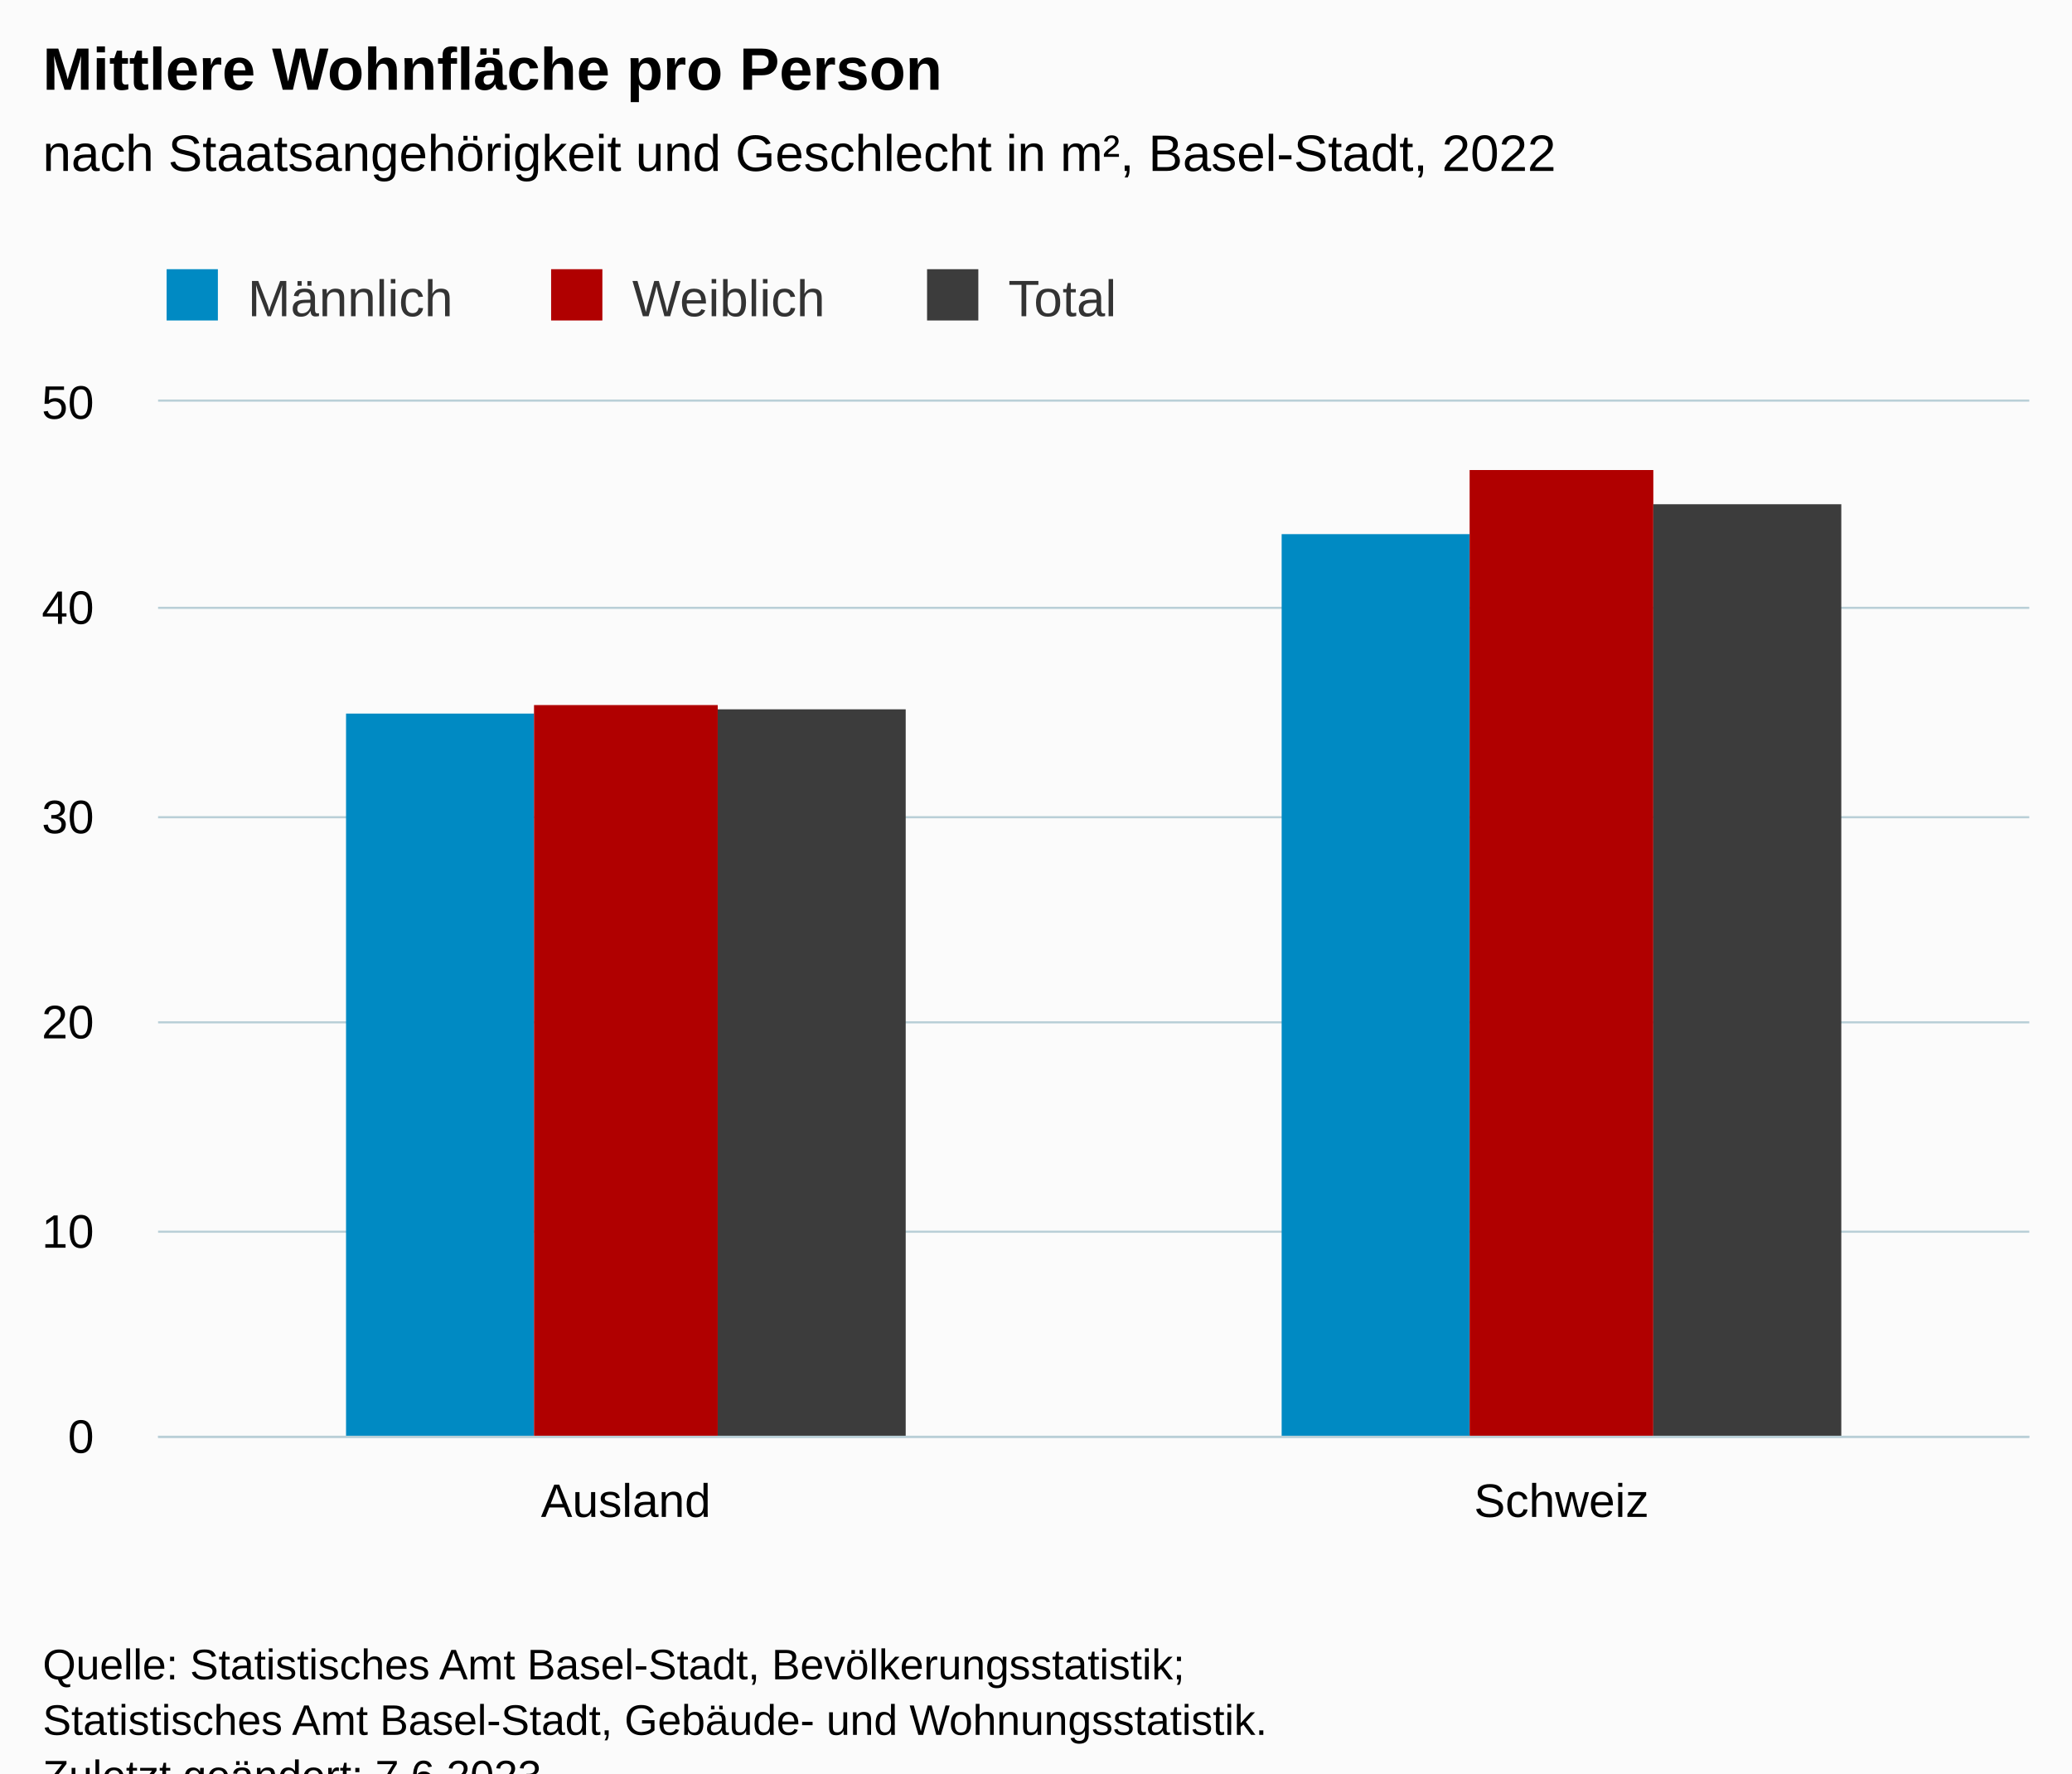
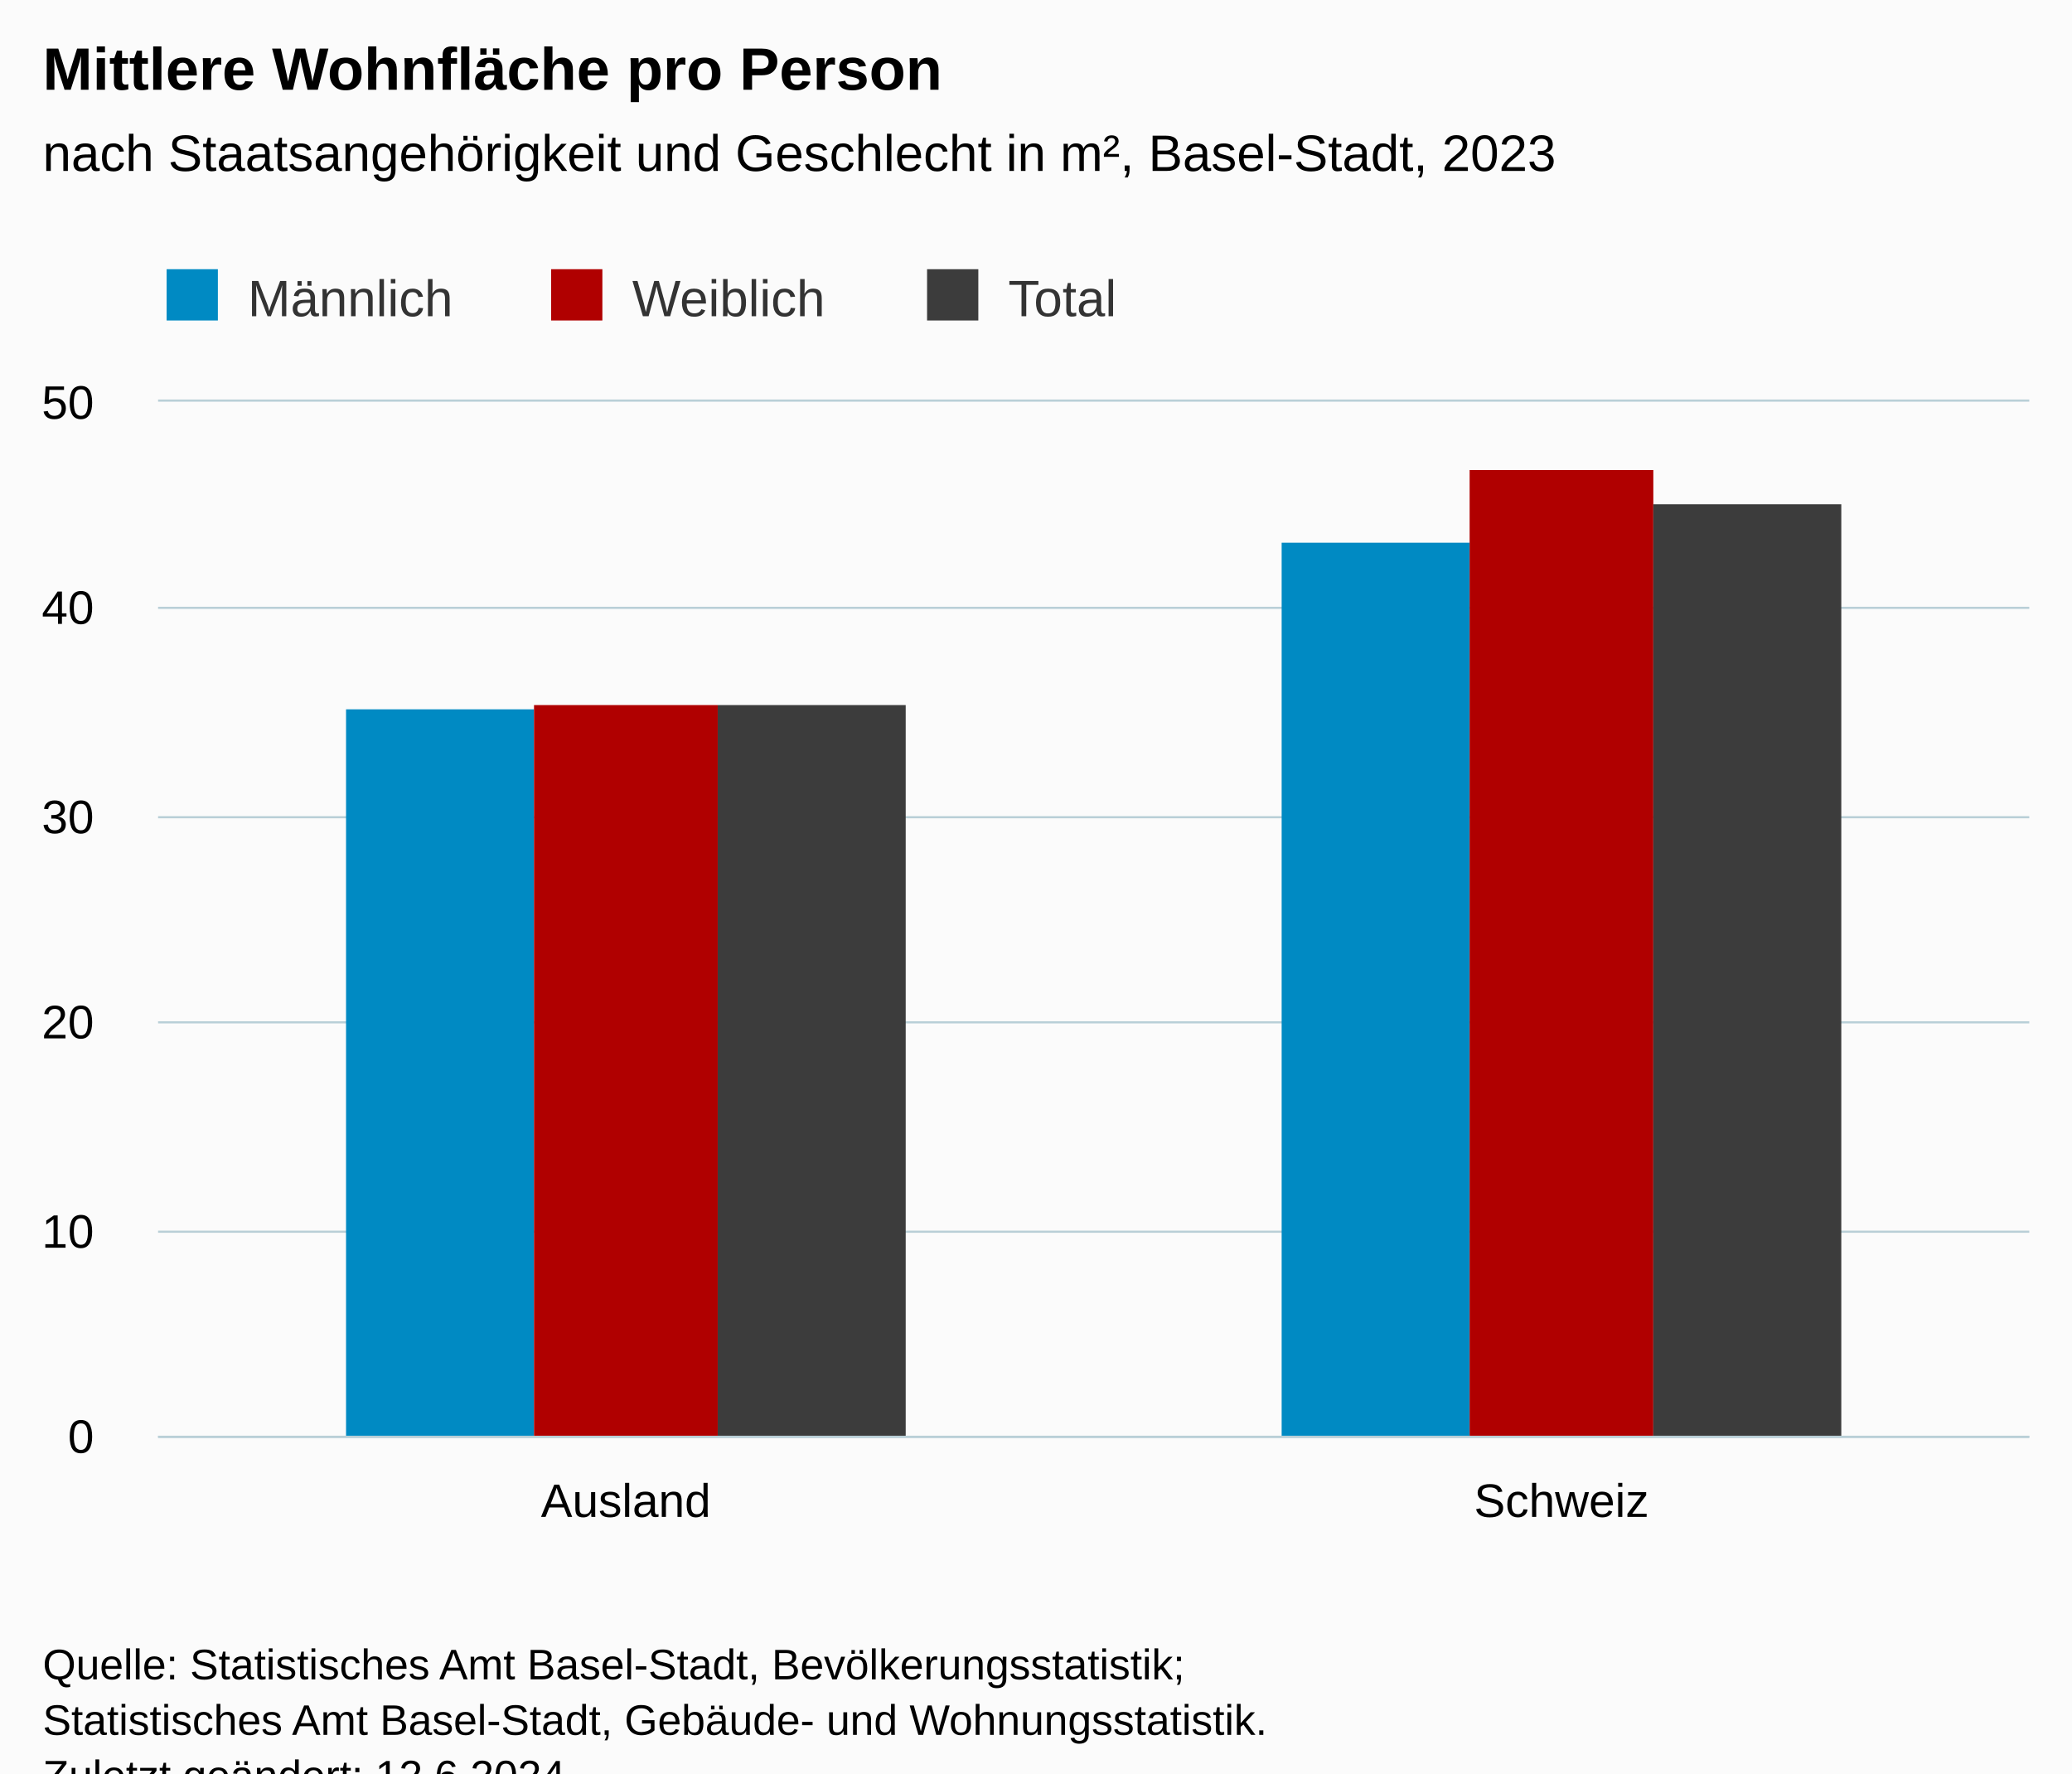
<svg xmlns="http://www.w3.org/2000/svg" version="1.1" class="highcharts-root" style="font-family:Arial;font-size:12px;" viewBox="0 0 485 415">
  <defs>
-     <clipPath id="highcharts-cb3sc6p-13-">
+     <clipPath id="highcharts-sd37orm-13-">
      <rect x="0" y="0" width="438" height="242" fill="none" />
    </clipPath>
-     <clipPath id="highcharts-cb3sc6p-16-">
+     <clipPath id="highcharts-sd37orm-16-">
      <rect x="0" y="0" width="438" height="242" fill="none" />
    </clipPath>
-     <clipPath id="highcharts-cb3sc6p-21-">
+     <clipPath id="highcharts-sd37orm-21-">
      <rect x="37" y="94" width="438" height="242" fill="none" />
    </clipPath>
  </defs>
  <rect fill="#fbfbfb" class="highcharts-background" x="0" y="0" width="485" height="428" rx="0" ry="0" />
  <rect fill="none" class="highcharts-plot-background" x="37" y="94" width="438" height="242" />
  <g class="highcharts-pane-group" data-z-index="0" />
  <g class="highcharts-grid highcharts-xaxis-grid" data-z-index="1">
    <path fill="none" data-z-index="1" class="highcharts-grid-line" d="M 255.5 94 L 255.5 336" opacity="1" />
    <path fill="none" data-z-index="1" class="highcharts-grid-line" d="M 474.5 94 L 474.5 336" opacity="1" />
    <path fill="none" data-z-index="1" class="highcharts-grid-line" d="M 36.5 94 L 36.5 336" opacity="1" />
  </g>
  <g class="highcharts-grid highcharts-yaxis-grid" data-z-index="1">
    <path fill="none" stroke="#B9CFD7" stroke-width="0.5" data-z-index="1" class="highcharts-grid-line" d="M 37 336.25 L 475 336.25" opacity="1" />
    <path fill="none" stroke="#B9CFD7" stroke-width="0.5" data-z-index="1" class="highcharts-grid-line" d="M 37 288.25 L 475 288.25" opacity="1" />
    <path fill="none" stroke="#B9CFD7" stroke-width="0.5" data-z-index="1" class="highcharts-grid-line" d="M 37 239.25 L 475 239.25" opacity="1" />
    <path fill="none" stroke="#B9CFD7" stroke-width="0.5" data-z-index="1" class="highcharts-grid-line" d="M 37 191.25 L 475 191.25" opacity="1" />
    <path fill="none" stroke="#B9CFD7" stroke-width="0.5" data-z-index="1" class="highcharts-grid-line" d="M 37 142.25 L 475 142.25" opacity="1" />
    <path fill="none" stroke="#B9CFD7" stroke-width="0.5" data-z-index="1" class="highcharts-grid-line" d="M 37 93.75 L 475 93.75" opacity="1" />
  </g>
  <rect fill="none" class="highcharts-plot-border" data-z-index="1" x="37" y="94" width="438" height="242" />
  <g class="highcharts-axis highcharts-xaxis" data-z-index="2">
    <path fill="none" class="highcharts-axis-line" stroke="#B9CFD7" stroke-width="0.5" data-z-index="7" d="M 37 336.25 L 475 336.25" />
  </g>
  <g class="highcharts-axis highcharts-yaxis" data-z-index="2">
    <path fill="none" class="highcharts-axis-line" data-z-index="7" d="M 37 94 L 37 336" />
  </g>
  <g class="highcharts-series-group" data-z-index="3">
-     <g class="highcharts-series highcharts-series-0 highcharts-column-series" data-z-index="0.1" opacity="1" transform="translate(37,94) scale(1 1)" clip-path="url(#highcharts-cb3sc6p-16-)">
-       <rect x="44" y="73" width="44" height="170" fill="#008AC3" opacity="1" class="highcharts-point" />
-       <rect x="263" y="31" width="44" height="212" fill="#008AC3" opacity="1" class="highcharts-point" />
+     <g class="highcharts-series highcharts-series-0 highcharts-column-series" data-z-index="0.1" opacity="1" transform="translate(37,94) scale(1 1)" clip-path="url(#highcharts-sd37orm-16-)">
+       <rect x="44" y="72" width="44" height="171" fill="#008AC3" opacity="1" class="highcharts-point" />
+       <rect x="263" y="33" width="44" height="210" fill="#008AC3" opacity="1" class="highcharts-point" />
    </g>
    <g class="highcharts-markers highcharts-series-0 highcharts-column-series" data-z-index="0.1" opacity="1" transform="translate(37,94) scale(1 1)" clip-path="none" />
-     <g class="highcharts-series highcharts-series-1 highcharts-column-series" data-z-index="0.1" opacity="1" transform="translate(37,94) scale(1 1)" clip-path="url(#highcharts-cb3sc6p-16-)">
+     <g class="highcharts-series highcharts-series-1 highcharts-column-series" data-z-index="0.1" opacity="1" transform="translate(37,94) scale(1 1)" clip-path="url(#highcharts-sd37orm-16-)">
      <rect x="88" y="71" width="43" height="172" fill="#B00000" opacity="1" class="highcharts-point" />
      <rect x="307" y="16" width="43" height="227" fill="#B00000" opacity="1" class="highcharts-point" />
    </g>
    <g class="highcharts-markers highcharts-series-1 highcharts-column-series" data-z-index="0.1" opacity="1" transform="translate(37,94) scale(1 1)" clip-path="none" />
-     <g class="highcharts-series highcharts-series-2 highcharts-column-series" data-z-index="0.1" opacity="1" transform="translate(37,94) scale(1 1)" clip-path="url(#highcharts-cb3sc6p-16-)">
-       <rect x="131" y="72" width="44" height="171" fill="#3C3C3C" opacity="1" class="highcharts-point" />
+     <g class="highcharts-series highcharts-series-2 highcharts-column-series" data-z-index="0.1" opacity="1" transform="translate(37,94) scale(1 1)" clip-path="url(#highcharts-sd37orm-16-)">
+       <rect x="131" y="71" width="44" height="172" fill="#3C3C3C" opacity="1" class="highcharts-point" />
      <rect x="350" y="24" width="44" height="219" fill="#3C3C3C" opacity="1" class="highcharts-point" />
    </g>
    <g class="highcharts-markers highcharts-series-2 highcharts-column-series" data-z-index="0.1" opacity="1" transform="translate(37,94) scale(1 1)" clip-path="none" />
  </g>
  <text x="10" text-anchor="start" class="highcharts-title" data-z-index="4" style="color:#000000;font-size:14px;font-weight:bold;fill:#000000;" y="21">
    <tspan>Mittlere Wohnfläche pro Person</tspan>
  </text>
  <text x="10" text-anchor="start" class="highcharts-subtitle" data-z-index="4" style="color:#000000;font-size:12px;font-weight:normal;fill:#000000;" y="40">
-     <tspan>nach Staatsangehörigkeit und Geschlecht in m², Basel-Stadt, 2022</tspan>
+     <tspan>nach Staatsangehörigkeit und Geschlecht in m², Basel-Stadt, 2023</tspan>
  </text>
  <text x="10" text-anchor="start" class="highcharts-caption" data-z-index="4" style="color:#666666;fill:#666666;" y="370" />
  <g class="highcharts-legend" data-z-index="7" transform="translate(29,56)">
    <rect fill="none" class="highcharts-legend-box" rx="0" ry="0" x="0" y="0" width="242" height="26" visibility="visible" />
    <g data-z-index="1">
      <g>
        <g class="highcharts-legend-item highcharts-column-series highcharts-color-undefined highcharts-series-0" data-z-index="1" transform="translate(8,3)">
          <text x="21" style="color:#333333;cursor:pointer;font-size:12px;font-weight:normal;fill:#333333;" text-anchor="start" data-z-index="2" y="15">
            <tspan>Männlich</tspan>
          </text>
          <rect x="2" y="4" width="12" height="12" fill="#008AC3" class="highcharts-point" data-z-index="3" />
        </g>
        <g class="highcharts-legend-item highcharts-column-series highcharts-color-undefined highcharts-series-1" data-z-index="1" transform="translate(98,3)">
          <text x="21" y="15" style="color:#333333;cursor:pointer;font-size:12px;font-weight:normal;fill:#333333;" text-anchor="start" data-z-index="2">
            <tspan>Weiblich</tspan>
          </text>
          <rect x="2" y="4" width="12" height="12" fill="#B00000" class="highcharts-point" data-z-index="3" />
        </g>
        <g class="highcharts-legend-item highcharts-column-series highcharts-color-undefined highcharts-series-2" data-z-index="1" transform="translate(186,3)">
          <text x="21" y="15" style="color:#333333;cursor:pointer;font-size:12px;font-weight:normal;fill:#333333;" text-anchor="start" data-z-index="2">
            <tspan>Total</tspan>
          </text>
          <rect x="2" y="4" width="12" height="12" fill="#3C3C3C" class="highcharts-point" data-z-index="3" />
        </g>
      </g>
    </g>
  </g>
  <g class="highcharts-axis-labels highcharts-xaxis-labels" data-z-index="7">
    <text x="146.5" style="color:#000000;cursor:default;font-size:11px;fill:#000000;" text-anchor="middle" transform="translate(0,0)" y="355" opacity="1">Ausland</text>
    <text x="365.5" style="color:#000000;cursor:default;font-size:11px;fill:#000000;" text-anchor="middle" transform="translate(0,0)" y="355" opacity="1">Schweiz</text>
  </g>
  <g class="highcharts-axis-labels highcharts-yaxis-labels" data-z-index="7">
    <text x="22" style="color:#000000;cursor:default;font-size:11px;fill:#000000;" text-anchor="end" transform="translate(0,0)" y="340" opacity="1">0</text>
    <text x="22" style="color:#000000;cursor:default;font-size:11px;fill:#000000;" text-anchor="end" transform="translate(0,0)" y="292" opacity="1">10</text>
    <text x="22" style="color:#000000;cursor:default;font-size:11px;fill:#000000;" text-anchor="end" transform="translate(0,0)" y="243" opacity="1">20</text>
    <text x="22" style="color:#000000;cursor:default;font-size:11px;fill:#000000;" text-anchor="end" transform="translate(0,0)" y="195" opacity="1">30</text>
    <text x="22" style="color:#000000;cursor:default;font-size:11px;fill:#000000;" text-anchor="end" transform="translate(0,0)" y="146" opacity="1">40</text>
    <text x="22" style="color:#000000;cursor:default;font-size:11px;fill:#000000;" text-anchor="end" transform="translate(0,0)" y="98" opacity="1">50</text>
  </g>
  <text x="10" class="highcharts-credits" text-anchor="start" data-z-index="8" style="cursor:default;color:#000000;font-size:10px;fill:#000000;" y="393">
    <tspan>Quelle: Statistisches Amt Basel-Stadt, Bevölkerungsstatistik;</tspan>
    <tspan x="10" dy="13">Statistisches Amt Basel-Stadt, Gebäude- und Wohnungsstatistik.</tspan>
-     <tspan x="10" dy="13">Zuletzt geändert: 7.6.2023</tspan>
+     <tspan x="10" dy="13">Zuletzt geändert: 12.6.2024</tspan>
  </text>
-   <g class="highcharts-control-points" data-z-index="99" clip-path="url(#highcharts-cb3sc6p-21-)" />
+   <g class="highcharts-control-points" data-z-index="99" clip-path="url(#highcharts-sd37orm-21-)" />
</svg>
